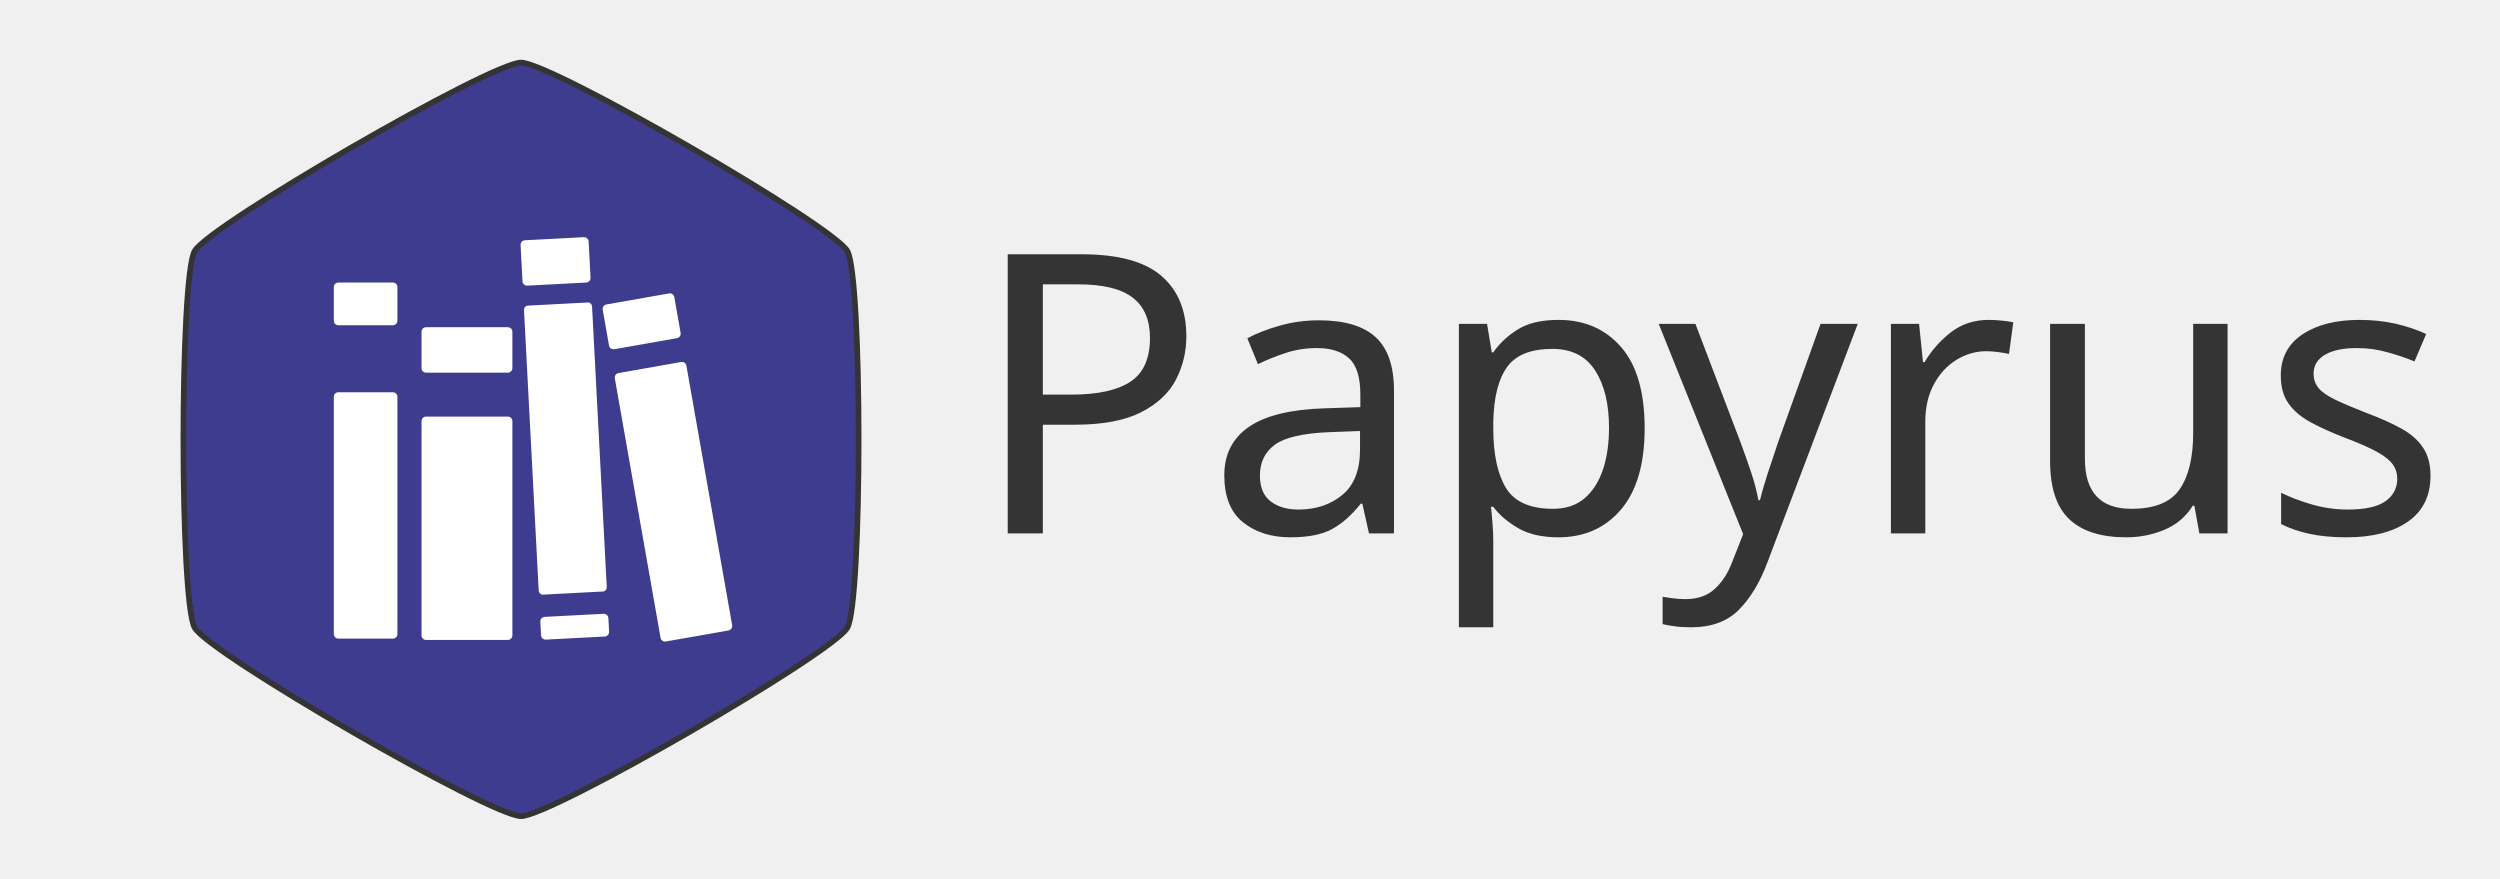
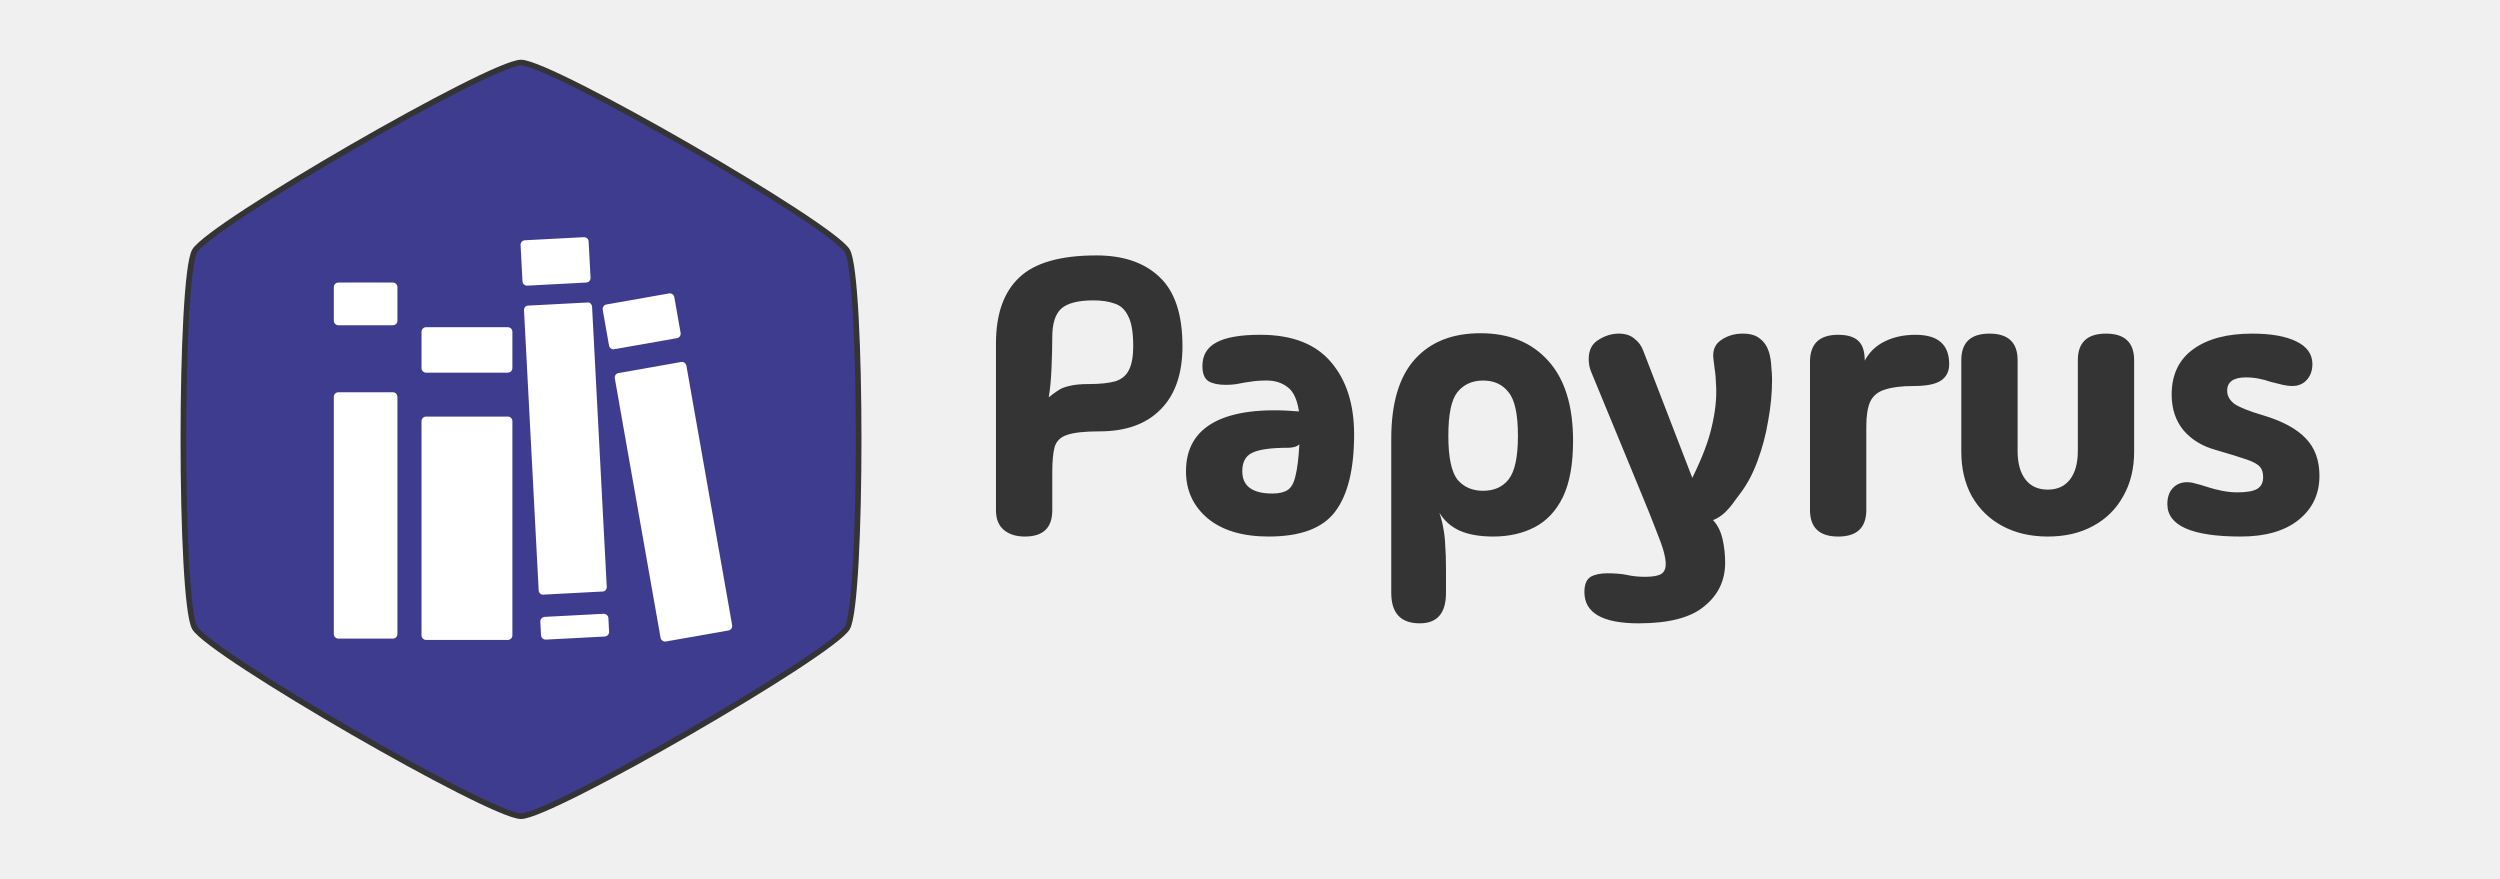
<svg xmlns="http://www.w3.org/2000/svg" width="471.45" height="165.714" viewBox="0 0 471.45 165.714" version="1.1" id="svg1" xml:space="preserve">
  <defs id="defs1" />
  <g id="layer1" transform="translate(-120.887,-142.8773)">
-     <text xml:space="preserve" style="font-style:normal;font-variant:normal;font-weight:normal;font-stretch:normal;font-size:73.732px;font-family:'Madimi One';-inkscape-font-specification:'Madimi One, Normal';font-variant-ligatures:normal;font-variant-caps:normal;font-variant-numeric:normal;font-variant-east-asian:normal;text-align:start;writing-mode:lr-tb;direction:ltr;text-anchor:start;fill:#343434;fill-opacity:1;stroke-width:0.864" x="303.767" y="243.467" id="text1">
-       <tspan id="tspan1" x="303.767" y="243.467" style="stroke-width:0.864;fill:#343434;fill-opacity:1">Papyrus</tspan>
-     </text>
+     <path d="m 319.325,239.117 q 0,4.94 -5.161,4.94 -2.507,0 -3.982,-1.253 -1.475,-1.253 -1.475,-3.687 v -31.483 q 0,-8.258 4.35,-12.387 4.35,-4.203 14.599,-4.203 7.594,0 11.871,4.055 4.35,4.055 4.35,13.051 0,7.816 -4.129,11.945 -4.055,4.129 -11.502,4.129 -4.203,0 -6.12,0.664 -1.843,0.59 -2.359,2.286 -0.442,1.622 -0.442,4.793 z m -0.664,-21.308 q 0.885,-0.737 1.696,-1.253 0.811,-0.59 2.138,-0.885 1.401,-0.369 3.687,-0.369 3.17,0 5.014,-0.516 1.843,-0.59 2.581,-2.138 0.811,-1.548 0.811,-4.498 0,-3.908 -0.959,-5.677 -0.885,-1.843 -2.581,-2.359 -1.622,-0.59 -3.982,-0.59 -4.276,0 -6.046,1.548 -1.696,1.548 -1.696,5.382 0,2.728 -0.147,5.972 -0.147,3.244 -0.516,5.382 z m 41.511,26.248 q -7.373,0 -11.502,-3.392 -4.129,-3.465 -4.129,-8.922 0,-6.415 5.382,-9.29 5.456,-2.876 15.926,-1.991 -0.516,-3.392 -2.138,-4.571 -1.622,-1.253 -3.908,-1.253 -1.843,0 -3.097,0.221 -1.18,0.147 -2.212,0.369 -1.032,0.221 -2.507,0.221 -1.991,0 -3.17,-0.664 -1.18,-0.737 -1.18,-2.876 0,-3.023 2.581,-4.424 2.654,-1.475 8.332,-1.475 8.995,0 13.345,5.161 4.35,5.087 4.35,13.64 0,9.88 -3.613,14.599 -3.539,4.645 -12.461,4.645 z m -5.014,-12.313 q 0,4.203 5.677,4.203 1.843,0 2.876,-0.664 1.032,-0.664 1.475,-2.654 0.516,-1.991 0.737,-5.972 -0.369,0.369 -0.959,0.516 -0.59,0.147 -1.18,0.147 -4.866,0 -6.783,0.959 -1.843,0.885 -1.843,3.465 z m 33.474,28.682 q -5.382,0 -5.382,-5.751 v -29.05 q 0,-10.028 4.424,-14.968 4.424,-4.94 12.387,-4.94 8.11,0 12.756,5.161 4.719,5.161 4.719,15.115 0,6.636 -1.917,10.617 -1.917,3.908 -5.309,5.677 -3.392,1.77 -7.816,1.77 -3.834,0 -6.341,-1.106 -2.433,-1.106 -3.834,-3.392 0.516,1.475 0.737,2.876 0.295,1.401 0.369,3.244 0.147,1.843 0.147,4.719 v 4.276 q 0,5.751 -4.94,5.751 z m 11.945,-24.995 q 3.097,0 4.793,-2.138 1.77,-2.212 1.77,-8.258 0,-6.046 -1.77,-8.184 -1.696,-2.212 -4.793,-2.212 -3.097,0 -4.866,2.212 -1.696,2.138 -1.696,8.184 0,6.046 1.696,8.258 1.77,2.138 4.866,2.138 z m 29.345,24.995 q -10.249,0 -10.249,-5.899 0,-2.138 1.18,-2.876 1.18,-0.664 3.17,-0.664 2.064,0 3.613,0.295 1.548,0.369 3.465,0.369 2.138,0 3.023,-0.516 0.885,-0.516 0.885,-1.917 0,-0.885 -0.369,-2.286 -0.369,-1.401 -1.475,-4.129 -1.032,-2.728 -3.023,-7.521 l -9.216,-22.341 q -0.442,-1.106 -0.442,-2.359 0,-2.507 1.843,-3.613 1.843,-1.18 3.834,-1.18 1.843,0 2.949,0.959 1.18,0.885 1.696,2.359 l 9.216,23.889 q 2.802,-5.677 3.687,-9.733 0.959,-4.055 0.811,-7.447 -0.074,-2.138 -0.295,-3.465 -0.147,-1.401 -0.221,-1.77 -0.295,-2.359 1.401,-3.539 1.77,-1.253 4.129,-1.253 2.138,0 3.244,0.959 1.18,0.885 1.696,2.507 0.369,1.18 0.442,2.728 0.147,1.475 0.147,2.433 0,3.834 -0.737,7.816 -0.664,3.982 -1.991,7.521 -1.253,3.465 -3.17,6.046 -0.295,0.369 -1.106,1.475 -0.737,1.106 -1.843,2.212 -1.106,1.032 -2.286,1.475 1.253,1.327 1.77,3.465 0.516,2.212 0.516,4.571 0,5.014 -3.908,8.184 -3.834,3.244 -12.387,3.244 z m 37.603,-16.368 q -5.309,0 -5.309,-5.014 v -27.944 q 0,-5.087 5.309,-5.087 2.654,0 3.834,1.18 1.18,1.106 1.18,3.687 1.327,-2.433 3.76,-3.613 2.507,-1.253 5.825,-1.253 6.341,0 6.341,5.53 0,2.064 -1.548,3.097 -1.548,1.032 -5.087,1.032 -3.465,0 -5.456,0.664 -1.991,0.59 -2.802,2.286 -0.737,1.622 -0.737,4.719 v 15.705 q 0,5.014 -5.309,5.014 z m 39.52,0 q -4.866,0 -8.553,-1.991 -3.687,-1.991 -5.751,-5.604 -1.991,-3.613 -1.991,-8.405 v -17.253 q 0,-5.014 5.309,-5.014 5.309,0 5.309,5.014 v 17.106 q 0,3.465 1.475,5.382 1.475,1.917 4.203,1.917 2.728,0 4.203,-1.917 1.475,-1.917 1.475,-5.382 v -17.106 q 0,-5.014 5.309,-5.014 5.309,0 5.309,5.014 v 17.253 q 0,4.793 -2.064,8.405 -1.991,3.613 -5.677,5.604 -3.613,1.991 -8.553,1.991 z m 36.423,0 q -13.862,0 -13.862,-6.12 0,-1.917 1.032,-3.023 1.032,-1.106 2.728,-1.106 0.737,0 1.401,0.221 0.737,0.147 2.802,0.811 0.885,0.295 2.359,0.59 1.475,0.295 2.876,0.295 2.654,0 3.76,-0.664 1.106,-0.664 1.106,-2.212 0,-1.253 -0.59,-1.917 -0.59,-0.737 -2.507,-1.401 -1.917,-0.664 -5.972,-1.843 -3.687,-1.032 -5.972,-3.687 -2.212,-2.728 -2.212,-6.71 0,-5.604 4.055,-8.553 4.055,-2.949 11.133,-2.949 5.309,0 8.332,1.475 3.023,1.475 3.023,4.276 0,1.77 -1.032,2.949 -1.032,1.18 -2.802,1.18 -0.737,0 -1.77,-0.221 -0.959,-0.221 -2.359,-0.59 -1.032,-0.369 -2.212,-0.59 -1.106,-0.221 -2.359,-0.221 -3.539,0 -3.539,2.507 0,1.475 1.401,2.507 1.401,0.959 5.382,2.138 5.456,1.622 8.037,4.35 2.581,2.654 2.581,7.078 0,5.161 -3.982,8.332 -3.908,3.097 -10.839,3.097 z" id="text1" style="font-size:73.732px;font-family:'Madimi One';-inkscape-font-specification:'Madimi One, Normal';fill:#343434;stroke-width:0.864" aria-label="Papyrus" />
    <g id="g14367" transform="matrix(1.069716,0,0,1.069716,125.2974,120.0803)">
      <path style="fill:#3e3c8f;fill-opacity:1;stroke:#343434;stroke-width:1;stroke-linecap:round;stroke-linejoin:round;stroke-miterlimit:0;stroke-dasharray:none;stroke-opacity:1;paint-order:markers fill stroke" id="path2727" d="m 129.712,116.645 c -2.657,4.602 -52.213,33.213 -57.527,33.213 -5.314,0 -54.87,-28.611 -57.527,-33.213 -2.657,-4.602 -2.657,-61.824 10e-7,-66.426 2.657,-4.602 52.213,-33.213 57.527,-33.213 5.314,0 54.87,28.611 57.527,33.213 2.657,4.602 2.657,61.824 0,66.426 z" transform="translate(15.5412,15.33671)" />
      <g id="g9624" transform="matrix(1.601918,0,0,1.601918,-68.4451,-38.78777)">
        <rect style="fill:#ffffff;fill-opacity:1;stroke-width:16;stroke-linecap:round;stroke-linejoin:round;stroke-miterlimit:0;paint-order:stroke fill markers" id="rect9480" width="7" height="4.7" x="76.889" y="68.611" rx="0.5" ry="0.5" />
        <rect style="fill:#ffffff;fill-opacity:1;stroke-width:16;stroke-linecap:round;stroke-linejoin:round;stroke-miterlimit:0;paint-order:stroke fill markers" id="rect9482" width="7" height="27.112" x="76.889" y="80.685" rx="0.5" ry="0.5" />
        <rect style="fill:#ffffff;fill-opacity:1;stroke-width:16;stroke-linecap:round;stroke-linejoin:round;stroke-miterlimit:0;paint-order:stroke fill markers" id="rect9486" width="10" height="5" x="86.541" y="73.527" rx="0.5" ry="0.5" />
        <rect style="fill:#ffffff;fill-opacity:1;stroke-width:16;stroke-linecap:round;stroke-linejoin:round;stroke-miterlimit:0;paint-order:stroke fill markers" id="rect9488" width="10" height="24.581" x="86.541" y="83.36" rx="0.5" ry="0.5" />
        <rect style="fill:#ffffff;fill-opacity:1;stroke-width:16;stroke-linecap:round;stroke-linejoin:round;stroke-miterlimit:0;paint-order:stroke fill markers" id="rect9490" width="7.5" height="5" x="93.935" y="68.995" rx="0.5" ry="0.5" transform="rotate(-3)" />
        <rect style="fill:#ffffff;fill-opacity:1;stroke-width:14.952;stroke-linecap:round;stroke-linejoin:round;stroke-miterlimit:0;paint-order:stroke fill markers" id="rect9492" width="7.5" height="31.849" x="93.935" y="76.195" rx="0.437" ry="0.5" transform="rotate(-3)" />
        <rect style="fill:#ffffff;fill-opacity:1;stroke-width:16.321;stroke-linecap:round;stroke-linejoin:round;stroke-miterlimit:0;paint-order:stroke fill markers" id="rect9494" width="7.5" height="2.505" x="93.935" y="110.498" rx="0.52" ry="0.5" transform="rotate(-3)" />
        <rect style="fill:#ffffff;fill-opacity:1;stroke-width:16;stroke-linecap:round;stroke-linejoin:round;stroke-miterlimit:0;paint-order:stroke fill markers" id="rect9548" width="8" height="5" x="92.43" y="88.505" rx="0.5" ry="0.5" transform="rotate(-10)" />
        <rect style="fill:#ffffff;fill-opacity:1;stroke-width:16;stroke-linecap:round;stroke-linejoin:round;stroke-miterlimit:0;paint-order:stroke fill markers" id="rect9550" width="8" height="30" x="92.43" y="96.168" rx="0.5" ry="0.5" transform="rotate(-10)" />
      </g>
    </g>
  </g>
</svg>
